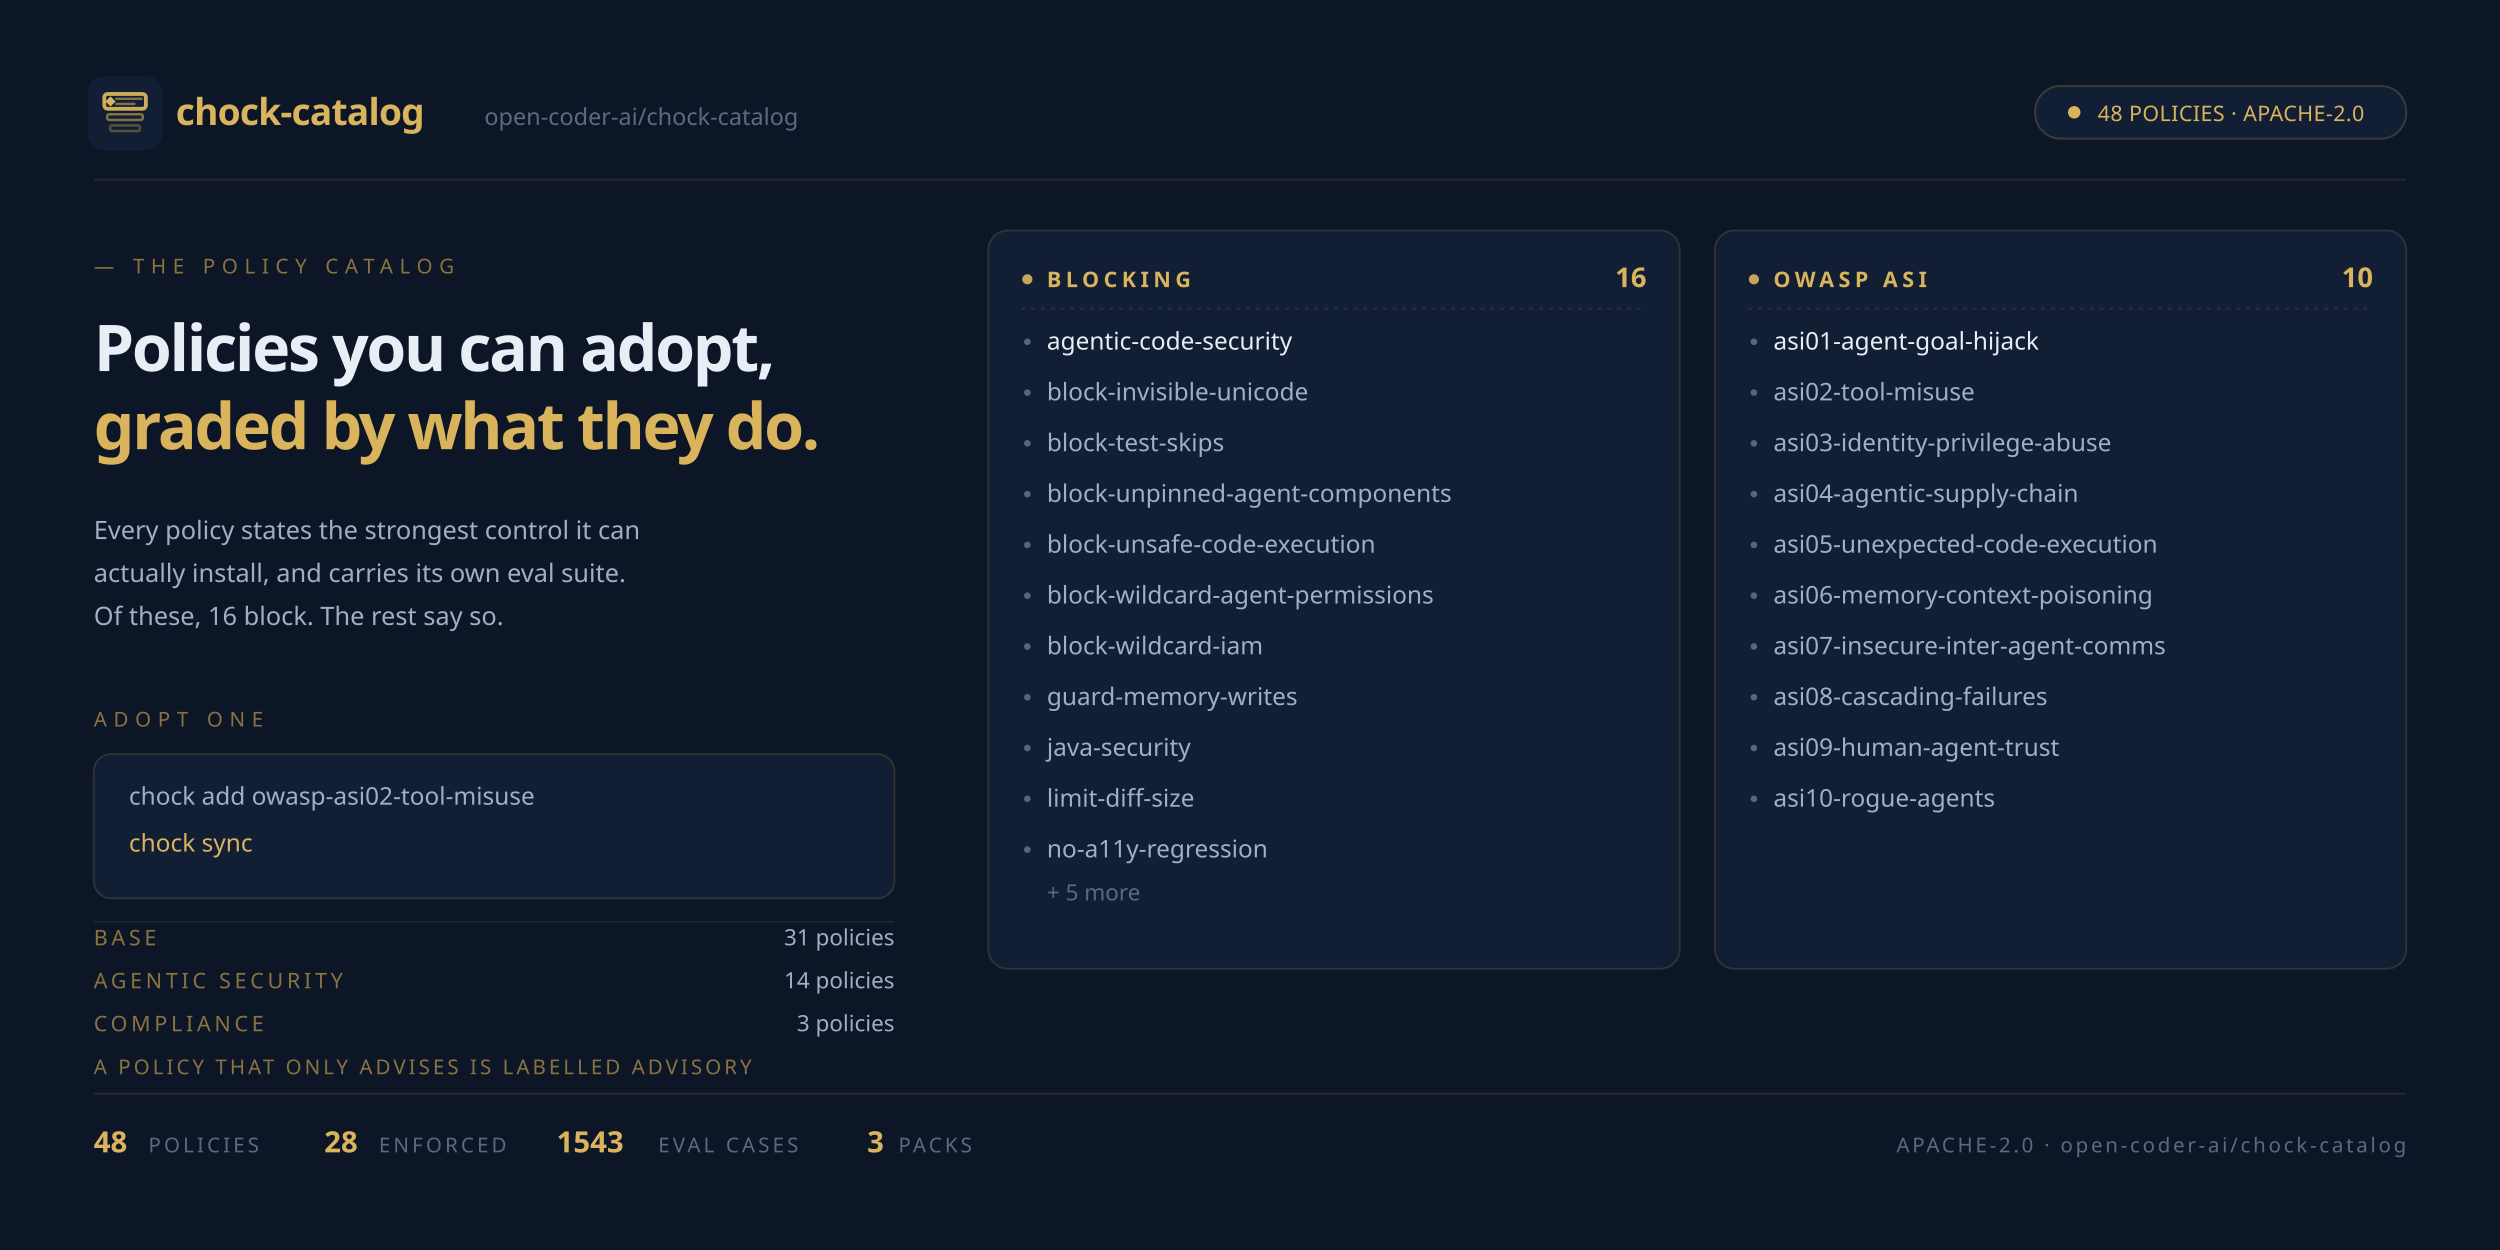
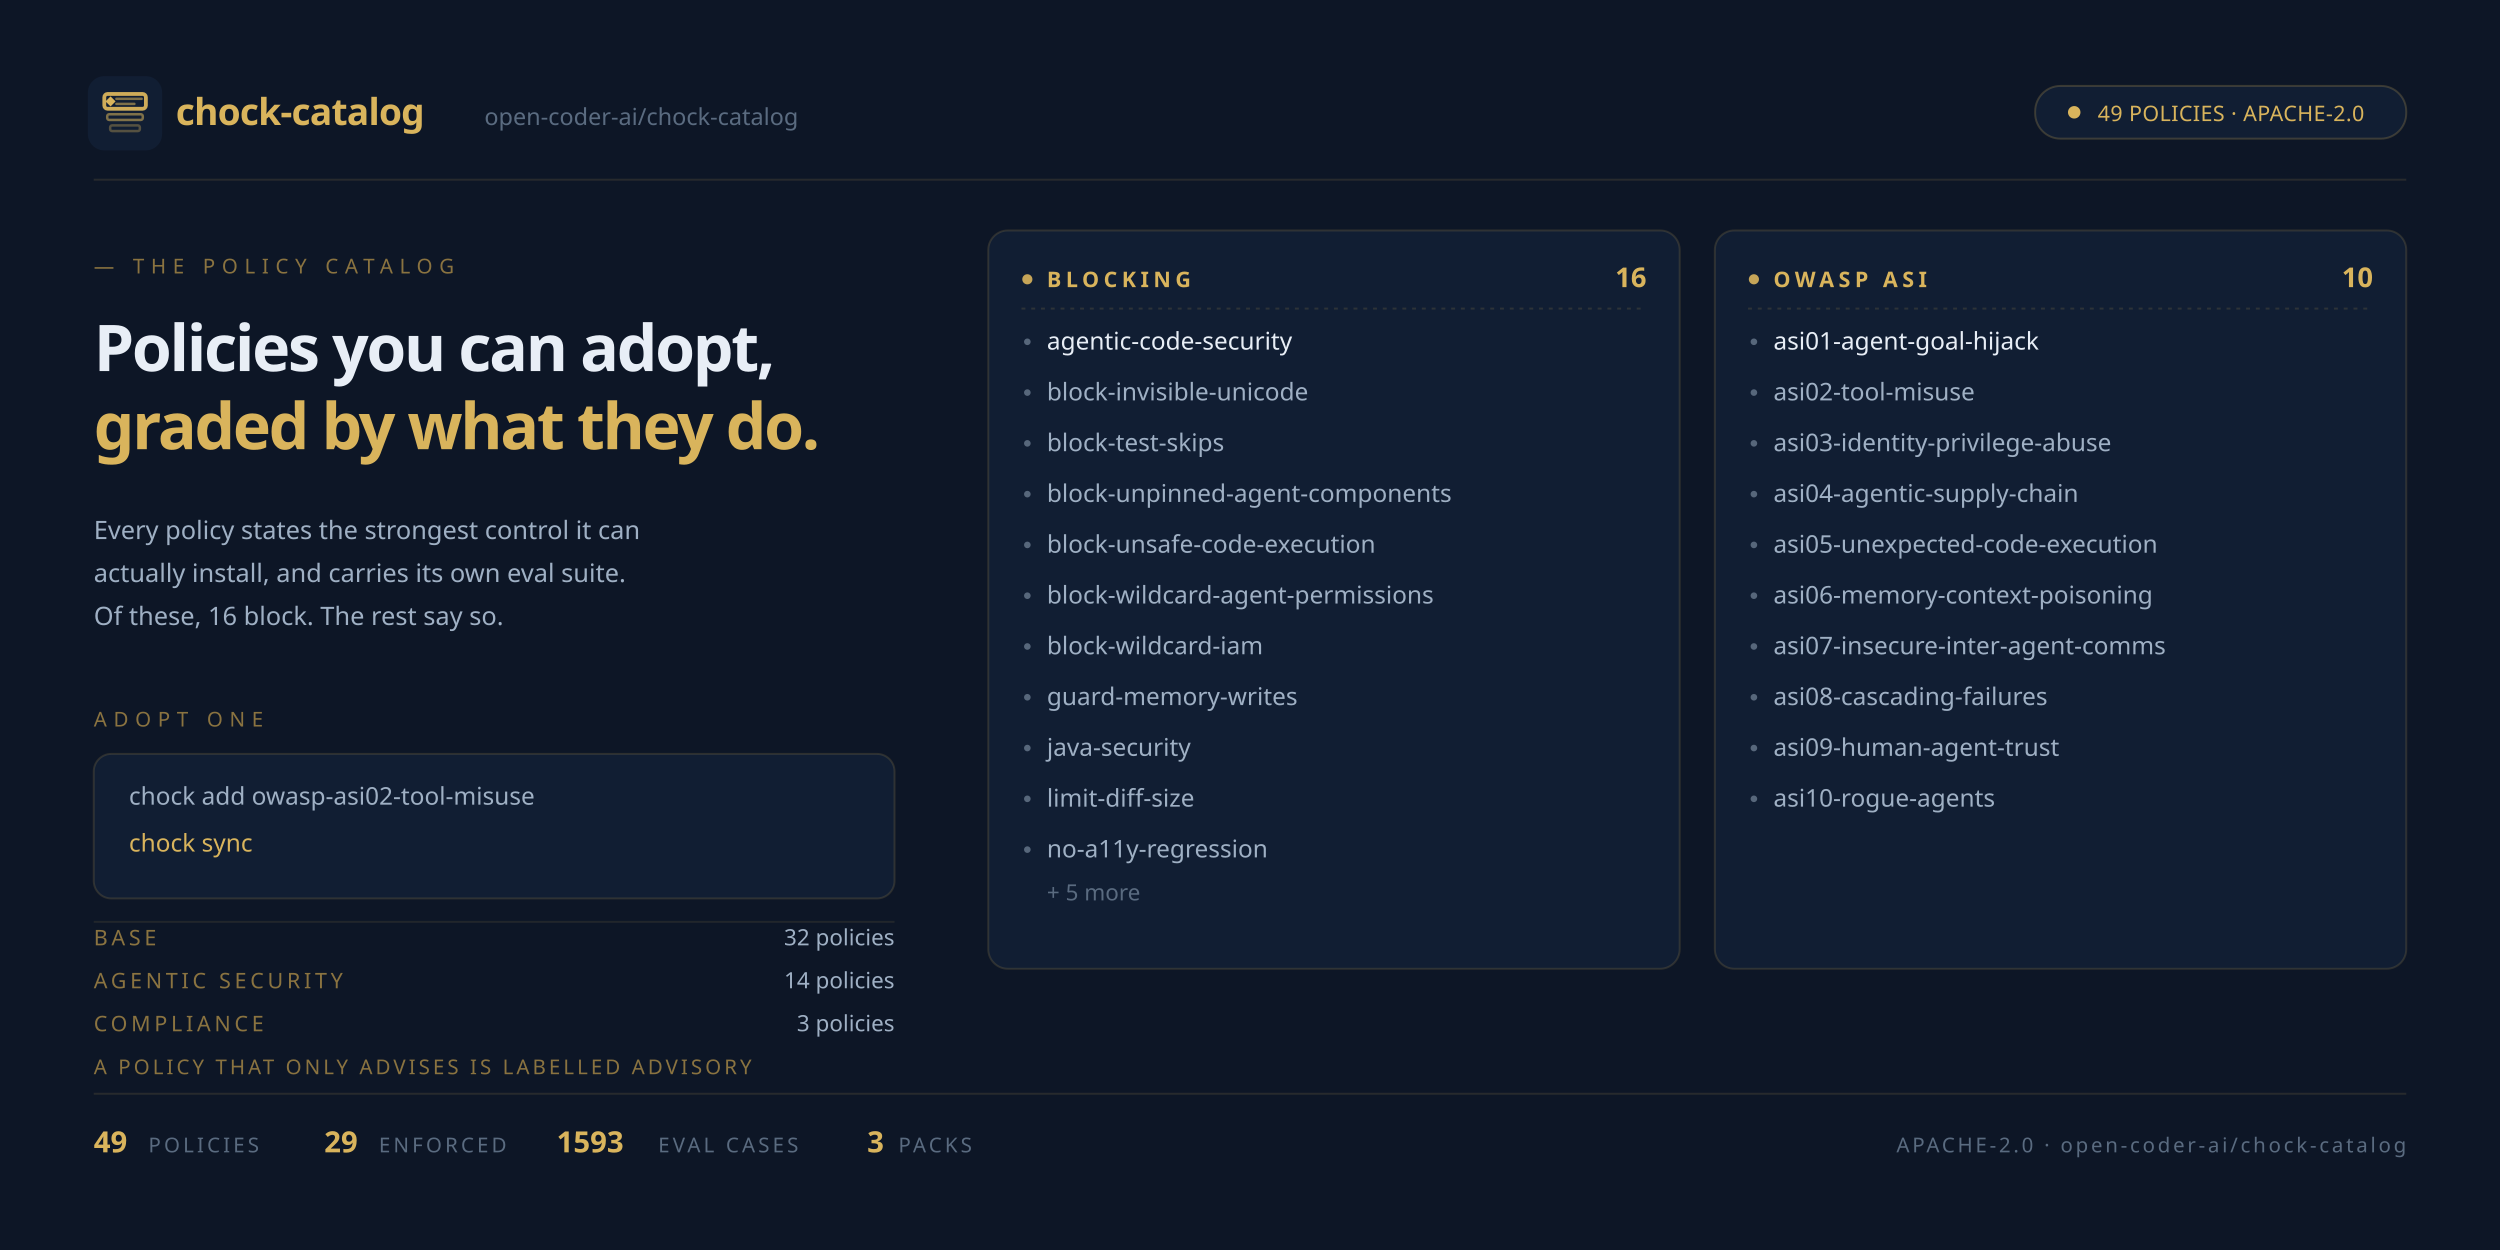
- <svg xmlns="http://www.w3.org/2000/svg" width="1280" height="640" viewBox="0 0 1280 640" role="img" aria-label="chock-catalog — the policy catalog for chock: policies you can adopt, graded by what they actually enforce. 48 policies across 3 packs (agentic-security 14, base 31, compliance 3); 28 enforced (19 at commit, 9 at pre-tool-use) and 20 advisory; 1543 eval cases. The 16 blocking policies: agentic-code-security, block-invisible-unicode, block-test-skips, block-unpinned-agent-components, block-unsafe-code-execution, block-wildcard-agent-permissions, block-wildcard-iam, guard-memory-writes, java-security, limit-diff-size, no-a11y-regression, pin-github-actions, protect-main-branch, protect-test-integrity, scan-secrets, verify-dependency-exists. Full OWASP Agentic Security Initiative top ten coverage, ASI01 through ASI10. Apache-2.0.">
+ <svg xmlns="http://www.w3.org/2000/svg" width="1280" height="640" viewBox="0 0 1280 640" role="img" aria-label="chock-catalog — the policy catalog for chock: policies you can adopt, graded by what they actually enforce. 49 policies across 3 packs (agentic-security 14, base 32, compliance 3); 29 enforced (19 at commit, 10 at pre-tool-use) and 20 advisory; 1593 eval cases. The 16 blocking policies: agentic-code-security, block-invisible-unicode, block-test-skips, block-unpinned-agent-components, block-unsafe-code-execution, block-wildcard-agent-permissions, block-wildcard-iam, guard-memory-writes, java-security, limit-diff-size, no-a11y-regression, pin-github-actions, protect-main-branch, protect-test-integrity, scan-secrets, verify-dependency-exists. Full OWASP Agentic Security Initiative top ten coverage, ASI01 through ASI10. Apache-2.0.">
  <rect width="1280" height="640" fill="#0D1626" />
  <rect x="45.0" y="39.0" width="38" height="38" rx="8.4" fill="#111E33" />
  <rect x="56.4" y="64.2" width="15.2" height="2.9" rx="1.0" fill="none" stroke="#D9B45C" stroke-width="1.29" stroke-opacity="0.34" />
  <rect x="54.9" y="58.5" width="18.2" height="2.9" rx="1.0" fill="none" stroke="#D9B45C" stroke-width="1.29" stroke-opacity="0.55" />
  <rect x="53.4" y="48.1" width="21.3" height="7.6" rx="1.7" fill="none" stroke="#D9B45C" stroke-width="1.94" stroke-opacity="0.95" />
  <rect x="54.77" y="50.10" width="3.65" height="3.65" transform="rotate(45 56.59 51.92)" fill="#D9B45C" />
  <line x1="59.6" y1="50.6" x2="72.5" y2="50.6" stroke="#D9B45C" stroke-width="1.29" stroke-opacity="0.55" stroke-linecap="round" />
  <line x1="59.6" y1="53.2" x2="68.8" y2="53.2" stroke="#D9B45C" stroke-width="1.29" stroke-opacity="0.55" stroke-linecap="round" />
  <text x="90" y="64" font-family="Geist Mono" font-size="19" font-weight="700" letter-spacing="-0.4" fill="#D9B45C">chock-catalog</text>
  <text x="248" y="64" font-family="Geist Mono" font-size="12" fill="#5A6B80">open-coder-ai/chock-catalog</text>
  <rect x="1042" y="44" width="190" height="27" rx="13" fill="#111E33" stroke="#D9B45C" stroke-opacity="0.22" />
  <circle cx="1062" cy="57.5" r="3.2" fill="#D9B45C" />
-   <text x="1074" y="62" font-family="Geist Mono" font-size="11" letter-spacing="0.2" fill="#D9B45C">48 POLICIES · APACHE-2.0</text>
+   <text x="1074" y="62" font-family="Geist Mono" font-size="11" letter-spacing="0.2" fill="#D9B45C">49 POLICIES · APACHE-2.0</text>
  <line x1="48" y1="92" x2="1232" y2="92" stroke="#D9B45C" stroke-opacity="0.13" stroke-width="1" />
  <text x="48" y="140" font-family="Geist Mono" font-size="10.5" letter-spacing="3.4" fill="#8A7340">— THE POLICY CATALOG</text>
  <text x="48" y="190" font-family="Geist Mono" font-size="33" font-weight="700" letter-spacing="-1.2" fill="#E8EEF6">Policies you can adopt,</text>
  <text x="48" y="230" font-family="Geist Mono" font-size="33" font-weight="700" letter-spacing="-1.2" fill="#D9B45C">graded by what they do.</text>
  <text x="48" y="276" font-family="Geist Mono" font-size="13" fill="#9FB0C4">Every policy states the strongest control it can</text>
  <text x="48" y="298" font-family="Geist Mono" font-size="13" fill="#9FB0C4">actually install, and carries its own eval suite.</text>
  <text x="48" y="320" font-family="Geist Mono" font-size="13" fill="#9FB0C4">Of these, 16 block. The rest say so.</text>
  <text x="48" y="372" font-family="Geist Mono" font-size="10.5" letter-spacing="3.4" fill="#8A7340">ADOPT ONE</text>
  <rect x="48" y="386" width="410" height="74" rx="9" fill="#111E33" stroke="#D9B45C" stroke-opacity="0.16" />
  <text x="66" y="412" font-family="Geist Mono" font-size="12.5" fill="#9FB0C4">chock add owasp-asi02-tool-misuse</text>
  <text x="66" y="436" font-family="Geist Mono" font-size="12.5" fill="#D9B45C">chock sync</text>
  <line x1="48" y1="472" x2="458" y2="472" stroke="#D9B45C" stroke-opacity="0.10" stroke-width="1" />
  <text x="48" y="484" font-family="Geist Mono" font-size="11" letter-spacing="1.9" fill="#8A7340">BASE</text>
-   <text x="458" y="484" font-family="Geist Mono" font-size="11.5" text-anchor="end" fill="#9FB0C4">31 policies</text>
+   <text x="458" y="484" font-family="Geist Mono" font-size="11.5" text-anchor="end" fill="#9FB0C4">32 policies</text>
  <text x="48" y="506" font-family="Geist Mono" font-size="11" letter-spacing="1.9" fill="#8A7340">AGENTIC SECURITY</text>
  <text x="458" y="506" font-family="Geist Mono" font-size="11.5" text-anchor="end" fill="#9FB0C4">14 policies</text>
  <text x="48" y="528" font-family="Geist Mono" font-size="11" letter-spacing="1.9" fill="#8A7340">COMPLIANCE</text>
  <text x="458" y="528" font-family="Geist Mono" font-size="11.5" text-anchor="end" fill="#9FB0C4">3 policies</text>
  <text x="48" y="550" font-family="Geist Mono" font-size="10.5" letter-spacing="1.55" fill="#8A7340">A POLICY THAT ONLY ADVISES IS LABELLED ADVISORY</text>
  <rect x="506" y="118" width="354" height="378" rx="10" fill="#111E33" stroke="#D9B45C" stroke-opacity="0.16" stroke-width="1" />
  <circle cx="526" cy="143" r="2.6" fill="#D9B45C" fill-opacity="0.9" />
  <text x="536" y="147" font-family="Geist Mono" font-size="11" font-weight="700" letter-spacing="2.3" fill="#D9B45C">BLOCKING</text>
  <text x="843" y="147" font-family="Geist Mono" font-size="14" font-weight="700" text-anchor="end" fill="#D9B45C">16</text>
  <line x1="523" y1="158" x2="843" y2="158" stroke="#D9B45C" stroke-opacity="0.14" stroke-width="1" stroke-dasharray="2 3" />
  <circle cx="526" cy="175" r="1.7" fill="#9FB0C4" fill-opacity="0.5" />
  <text x="536" y="179" font-family="Geist Mono" font-size="12.5" fill="#E8EEF6">agentic-code-security</text>
  <circle cx="526" cy="201" r="1.7" fill="#9FB0C4" fill-opacity="0.5" />
  <text x="536" y="205" font-family="Geist Mono" font-size="12.5" fill="#9FB0C4">block-invisible-unicode</text>
  <circle cx="526" cy="227" r="1.7" fill="#9FB0C4" fill-opacity="0.5" />
  <text x="536" y="231" font-family="Geist Mono" font-size="12.5" fill="#9FB0C4">block-test-skips</text>
  <circle cx="526" cy="253" r="1.7" fill="#9FB0C4" fill-opacity="0.5" />
  <text x="536" y="257" font-family="Geist Mono" font-size="12.5" fill="#9FB0C4">block-unpinned-agent-components</text>
  <circle cx="526" cy="279" r="1.7" fill="#9FB0C4" fill-opacity="0.5" />
  <text x="536" y="283" font-family="Geist Mono" font-size="12.5" fill="#9FB0C4">block-unsafe-code-execution</text>
  <circle cx="526" cy="305" r="1.7" fill="#9FB0C4" fill-opacity="0.5" />
  <text x="536" y="309" font-family="Geist Mono" font-size="12.5" fill="#9FB0C4">block-wildcard-agent-permissions</text>
  <circle cx="526" cy="331" r="1.7" fill="#9FB0C4" fill-opacity="0.5" />
  <text x="536" y="335" font-family="Geist Mono" font-size="12.5" fill="#9FB0C4">block-wildcard-iam</text>
  <circle cx="526" cy="357" r="1.7" fill="#9FB0C4" fill-opacity="0.5" />
  <text x="536" y="361" font-family="Geist Mono" font-size="12.5" fill="#9FB0C4">guard-memory-writes</text>
  <circle cx="526" cy="383" r="1.7" fill="#9FB0C4" fill-opacity="0.5" />
  <text x="536" y="387" font-family="Geist Mono" font-size="12.5" fill="#9FB0C4">java-security</text>
  <circle cx="526" cy="409" r="1.7" fill="#9FB0C4" fill-opacity="0.5" />
  <text x="536" y="413" font-family="Geist Mono" font-size="12.5" fill="#9FB0C4">limit-diff-size</text>
  <circle cx="526" cy="435" r="1.7" fill="#9FB0C4" fill-opacity="0.5" />
  <text x="536" y="439" font-family="Geist Mono" font-size="12.5" fill="#9FB0C4">no-a11y-regression</text>
  <text x="536" y="461" font-family="Geist Mono" font-size="11.5" fill="#5A6B80">+ 5 more</text>
  <rect x="878" y="118" width="354" height="378" rx="10" fill="#111E33" stroke="#D9B45C" stroke-opacity="0.16" stroke-width="1" />
  <circle cx="898" cy="143" r="2.6" fill="#D9B45C" fill-opacity="0.9" />
  <text x="908" y="147" font-family="Geist Mono" font-size="11" font-weight="700" letter-spacing="2.3" fill="#D9B45C">OWASP ASI</text>
  <text x="1215" y="147" font-family="Geist Mono" font-size="14" font-weight="700" text-anchor="end" fill="#D9B45C">10</text>
  <line x1="895" y1="158" x2="1215" y2="158" stroke="#D9B45C" stroke-opacity="0.14" stroke-width="1" stroke-dasharray="2 3" />
  <circle cx="898" cy="175" r="1.7" fill="#9FB0C4" fill-opacity="0.5" />
  <text x="908" y="179" font-family="Geist Mono" font-size="12.5" fill="#E8EEF6">asi01-agent-goal-hijack</text>
  <circle cx="898" cy="201" r="1.7" fill="#9FB0C4" fill-opacity="0.5" />
  <text x="908" y="205" font-family="Geist Mono" font-size="12.5" fill="#9FB0C4">asi02-tool-misuse</text>
  <circle cx="898" cy="227" r="1.7" fill="#9FB0C4" fill-opacity="0.5" />
  <text x="908" y="231" font-family="Geist Mono" font-size="12.5" fill="#9FB0C4">asi03-identity-privilege-abuse</text>
  <circle cx="898" cy="253" r="1.7" fill="#9FB0C4" fill-opacity="0.5" />
  <text x="908" y="257" font-family="Geist Mono" font-size="12.5" fill="#9FB0C4">asi04-agentic-supply-chain</text>
  <circle cx="898" cy="279" r="1.7" fill="#9FB0C4" fill-opacity="0.5" />
  <text x="908" y="283" font-family="Geist Mono" font-size="12.5" fill="#9FB0C4">asi05-unexpected-code-execution</text>
  <circle cx="898" cy="305" r="1.7" fill="#9FB0C4" fill-opacity="0.5" />
  <text x="908" y="309" font-family="Geist Mono" font-size="12.5" fill="#9FB0C4">asi06-memory-context-poisoning</text>
  <circle cx="898" cy="331" r="1.7" fill="#9FB0C4" fill-opacity="0.5" />
  <text x="908" y="335" font-family="Geist Mono" font-size="12.5" fill="#9FB0C4">asi07-insecure-inter-agent-comms</text>
  <circle cx="898" cy="357" r="1.7" fill="#9FB0C4" fill-opacity="0.5" />
  <text x="908" y="361" font-family="Geist Mono" font-size="12.5" fill="#9FB0C4">asi08-cascading-failures</text>
  <circle cx="898" cy="383" r="1.7" fill="#9FB0C4" fill-opacity="0.5" />
  <text x="908" y="387" font-family="Geist Mono" font-size="12.5" fill="#9FB0C4">asi09-human-agent-trust</text>
  <circle cx="898" cy="409" r="1.7" fill="#9FB0C4" fill-opacity="0.5" />
  <text x="908" y="413" font-family="Geist Mono" font-size="12.5" fill="#9FB0C4">asi10-rogue-agents</text>
  <line x1="48" y1="560" x2="1232" y2="560" stroke="#D9B45C" stroke-opacity="0.13" stroke-width="1" />
-   <text x="48" y="590" font-family="Geist Mono" font-size="15" font-weight="700" fill="#D9B45C">48</text>
+   <text x="48" y="590" font-family="Geist Mono" font-size="15" font-weight="700" fill="#D9B45C">49</text>
  <text x="76" y="590" font-family="Geist Mono" font-size="10.5" letter-spacing="1.6" fill="#5A6B80">POLICIES</text>
-   <text x="166" y="590" font-family="Geist Mono" font-size="15" font-weight="700" fill="#D9B45C">28</text>
+   <text x="166" y="590" font-family="Geist Mono" font-size="15" font-weight="700" fill="#D9B45C">29</text>
  <text x="194" y="590" font-family="Geist Mono" font-size="10.5" letter-spacing="1.6" fill="#5A6B80">ENFORCED</text>
-   <text x="285" y="590" font-family="Geist Mono" font-size="15" font-weight="700" fill="#D9B45C">1543</text>
+   <text x="285" y="590" font-family="Geist Mono" font-size="15" font-weight="700" fill="#D9B45C">1593</text>
  <text x="337" y="590" font-family="Geist Mono" font-size="10.5" letter-spacing="1.6" fill="#5A6B80">EVAL CASES</text>
  <text x="444" y="590" font-family="Geist Mono" font-size="15" font-weight="700" fill="#D9B45C">3</text>
  <text x="460" y="590" font-family="Geist Mono" font-size="10.5" letter-spacing="1.6" fill="#5A6B80">PACKS</text>
  <text x="1232" y="590" font-family="Geist Mono" font-size="10.5" letter-spacing="1.4" text-anchor="end" fill="#5A6B80">APACHE-2.0 · open-coder-ai/chock-catalog</text>
</svg>
